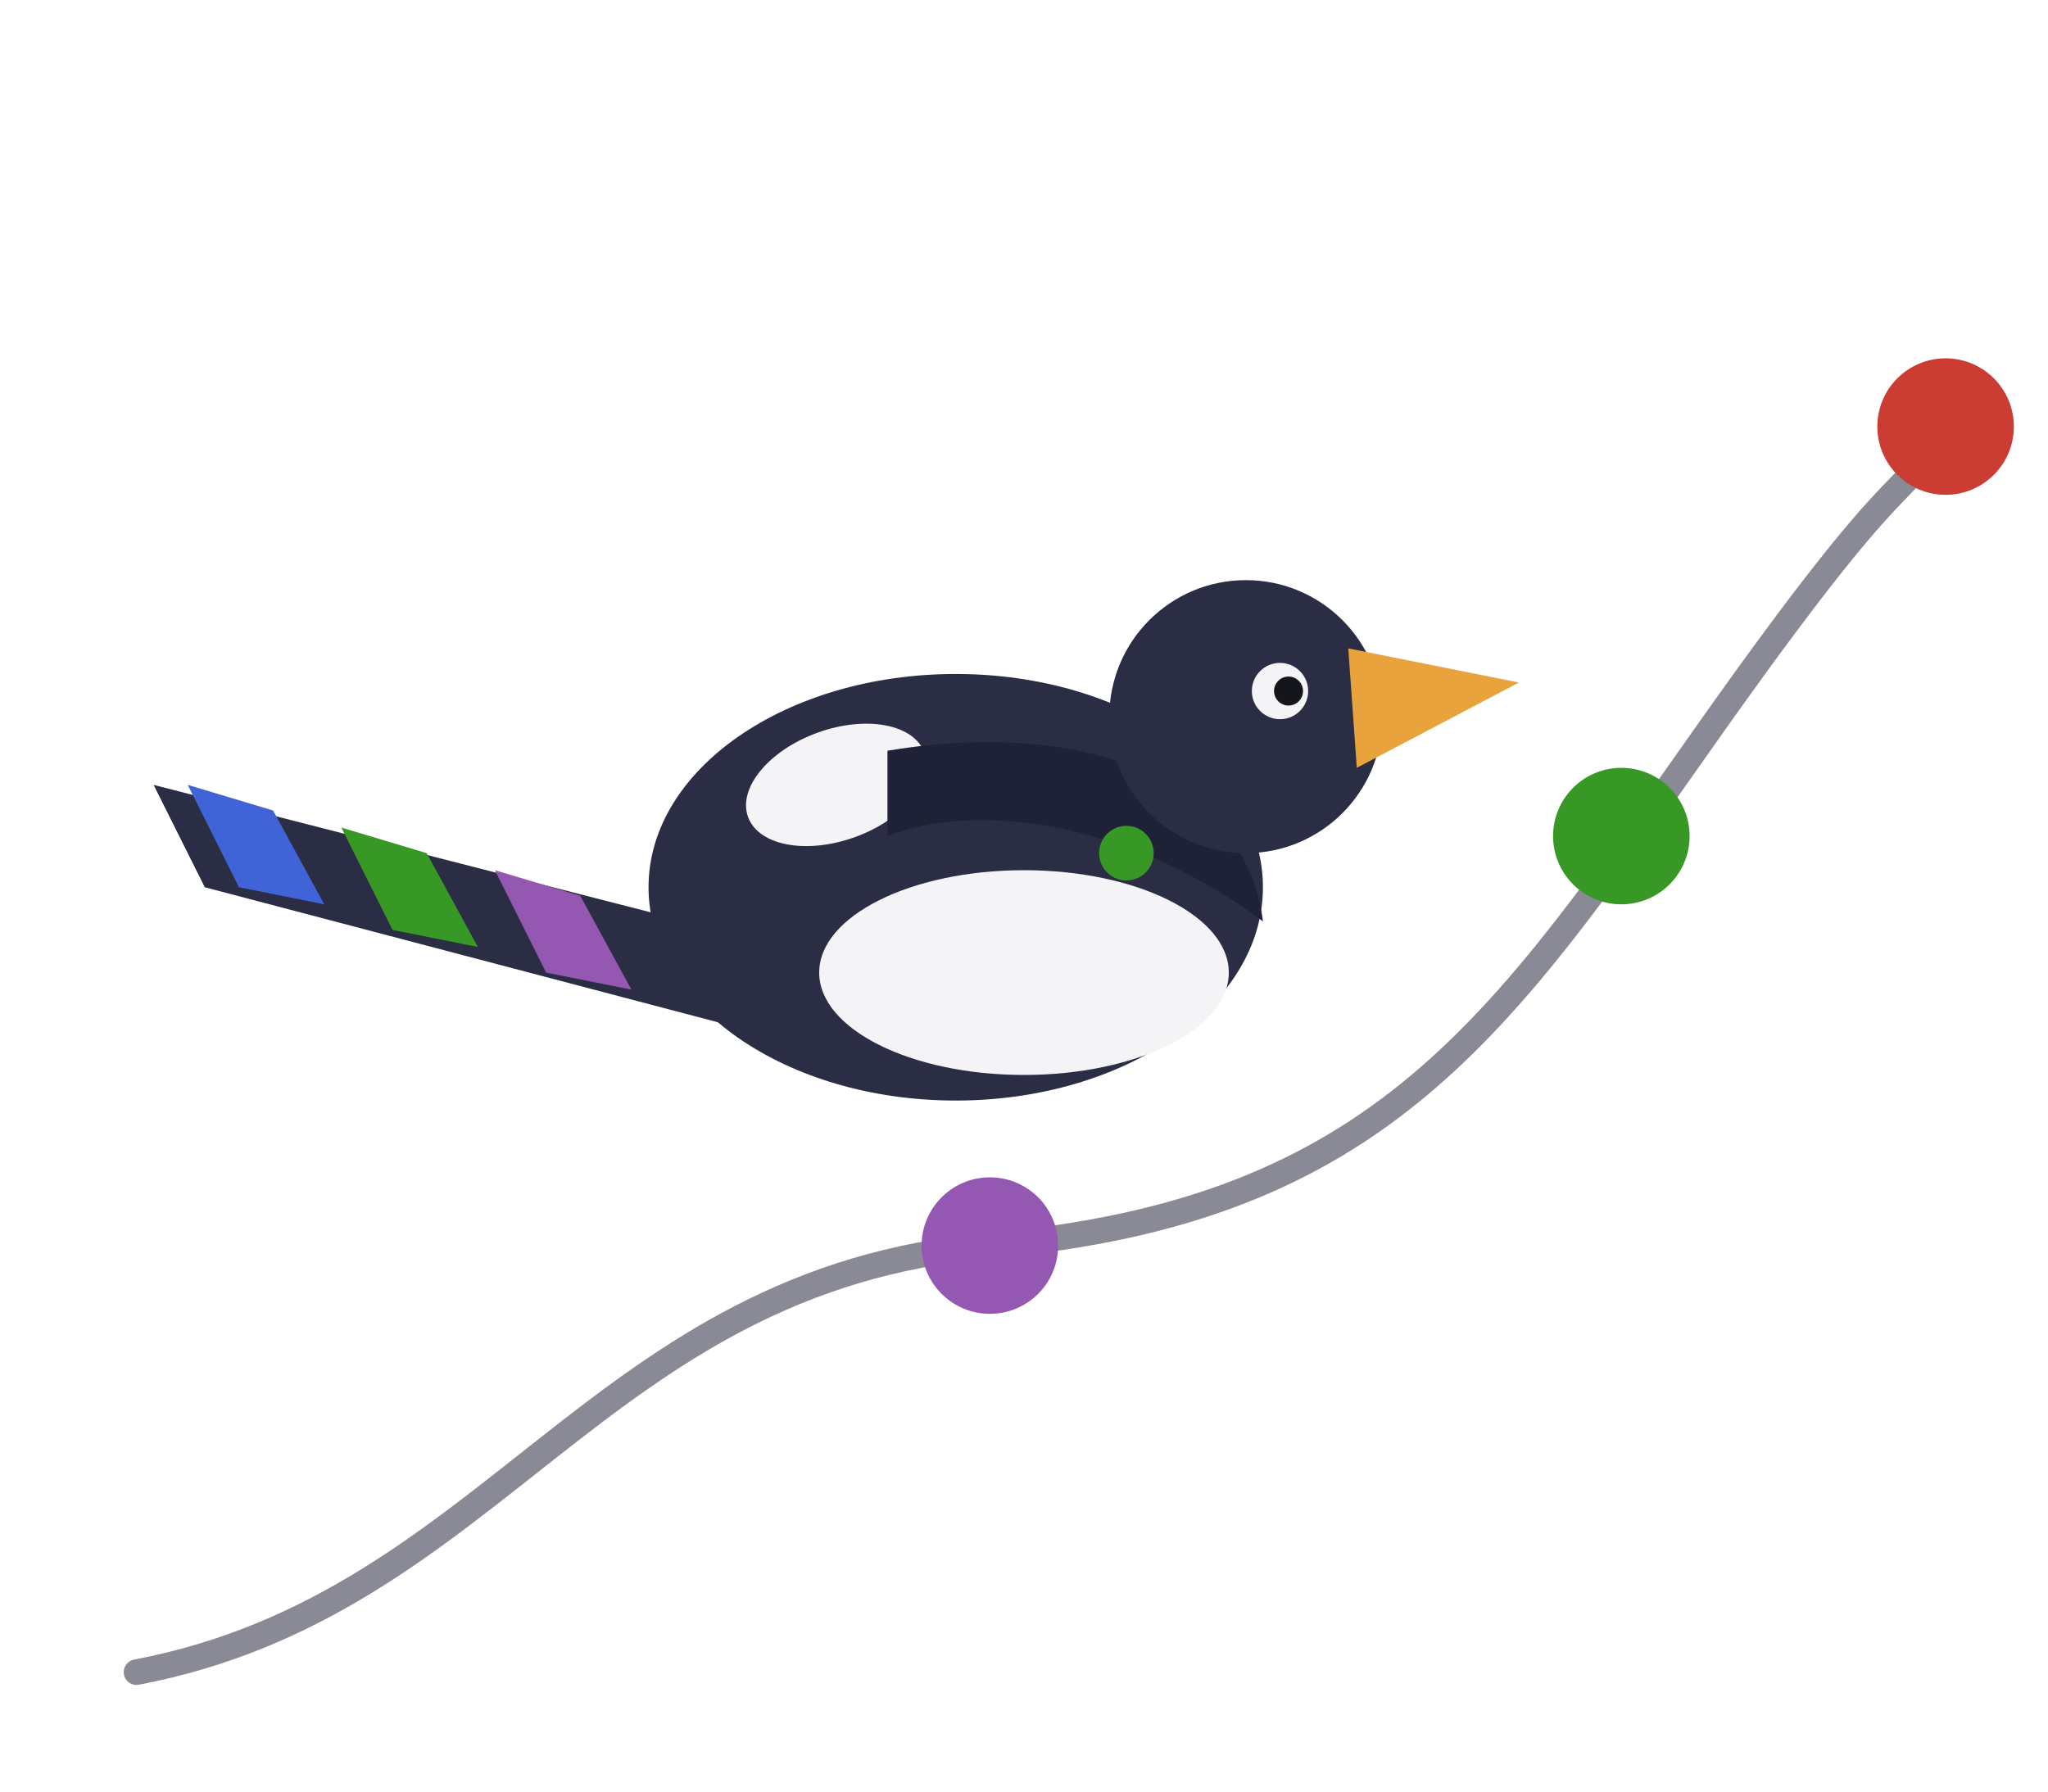
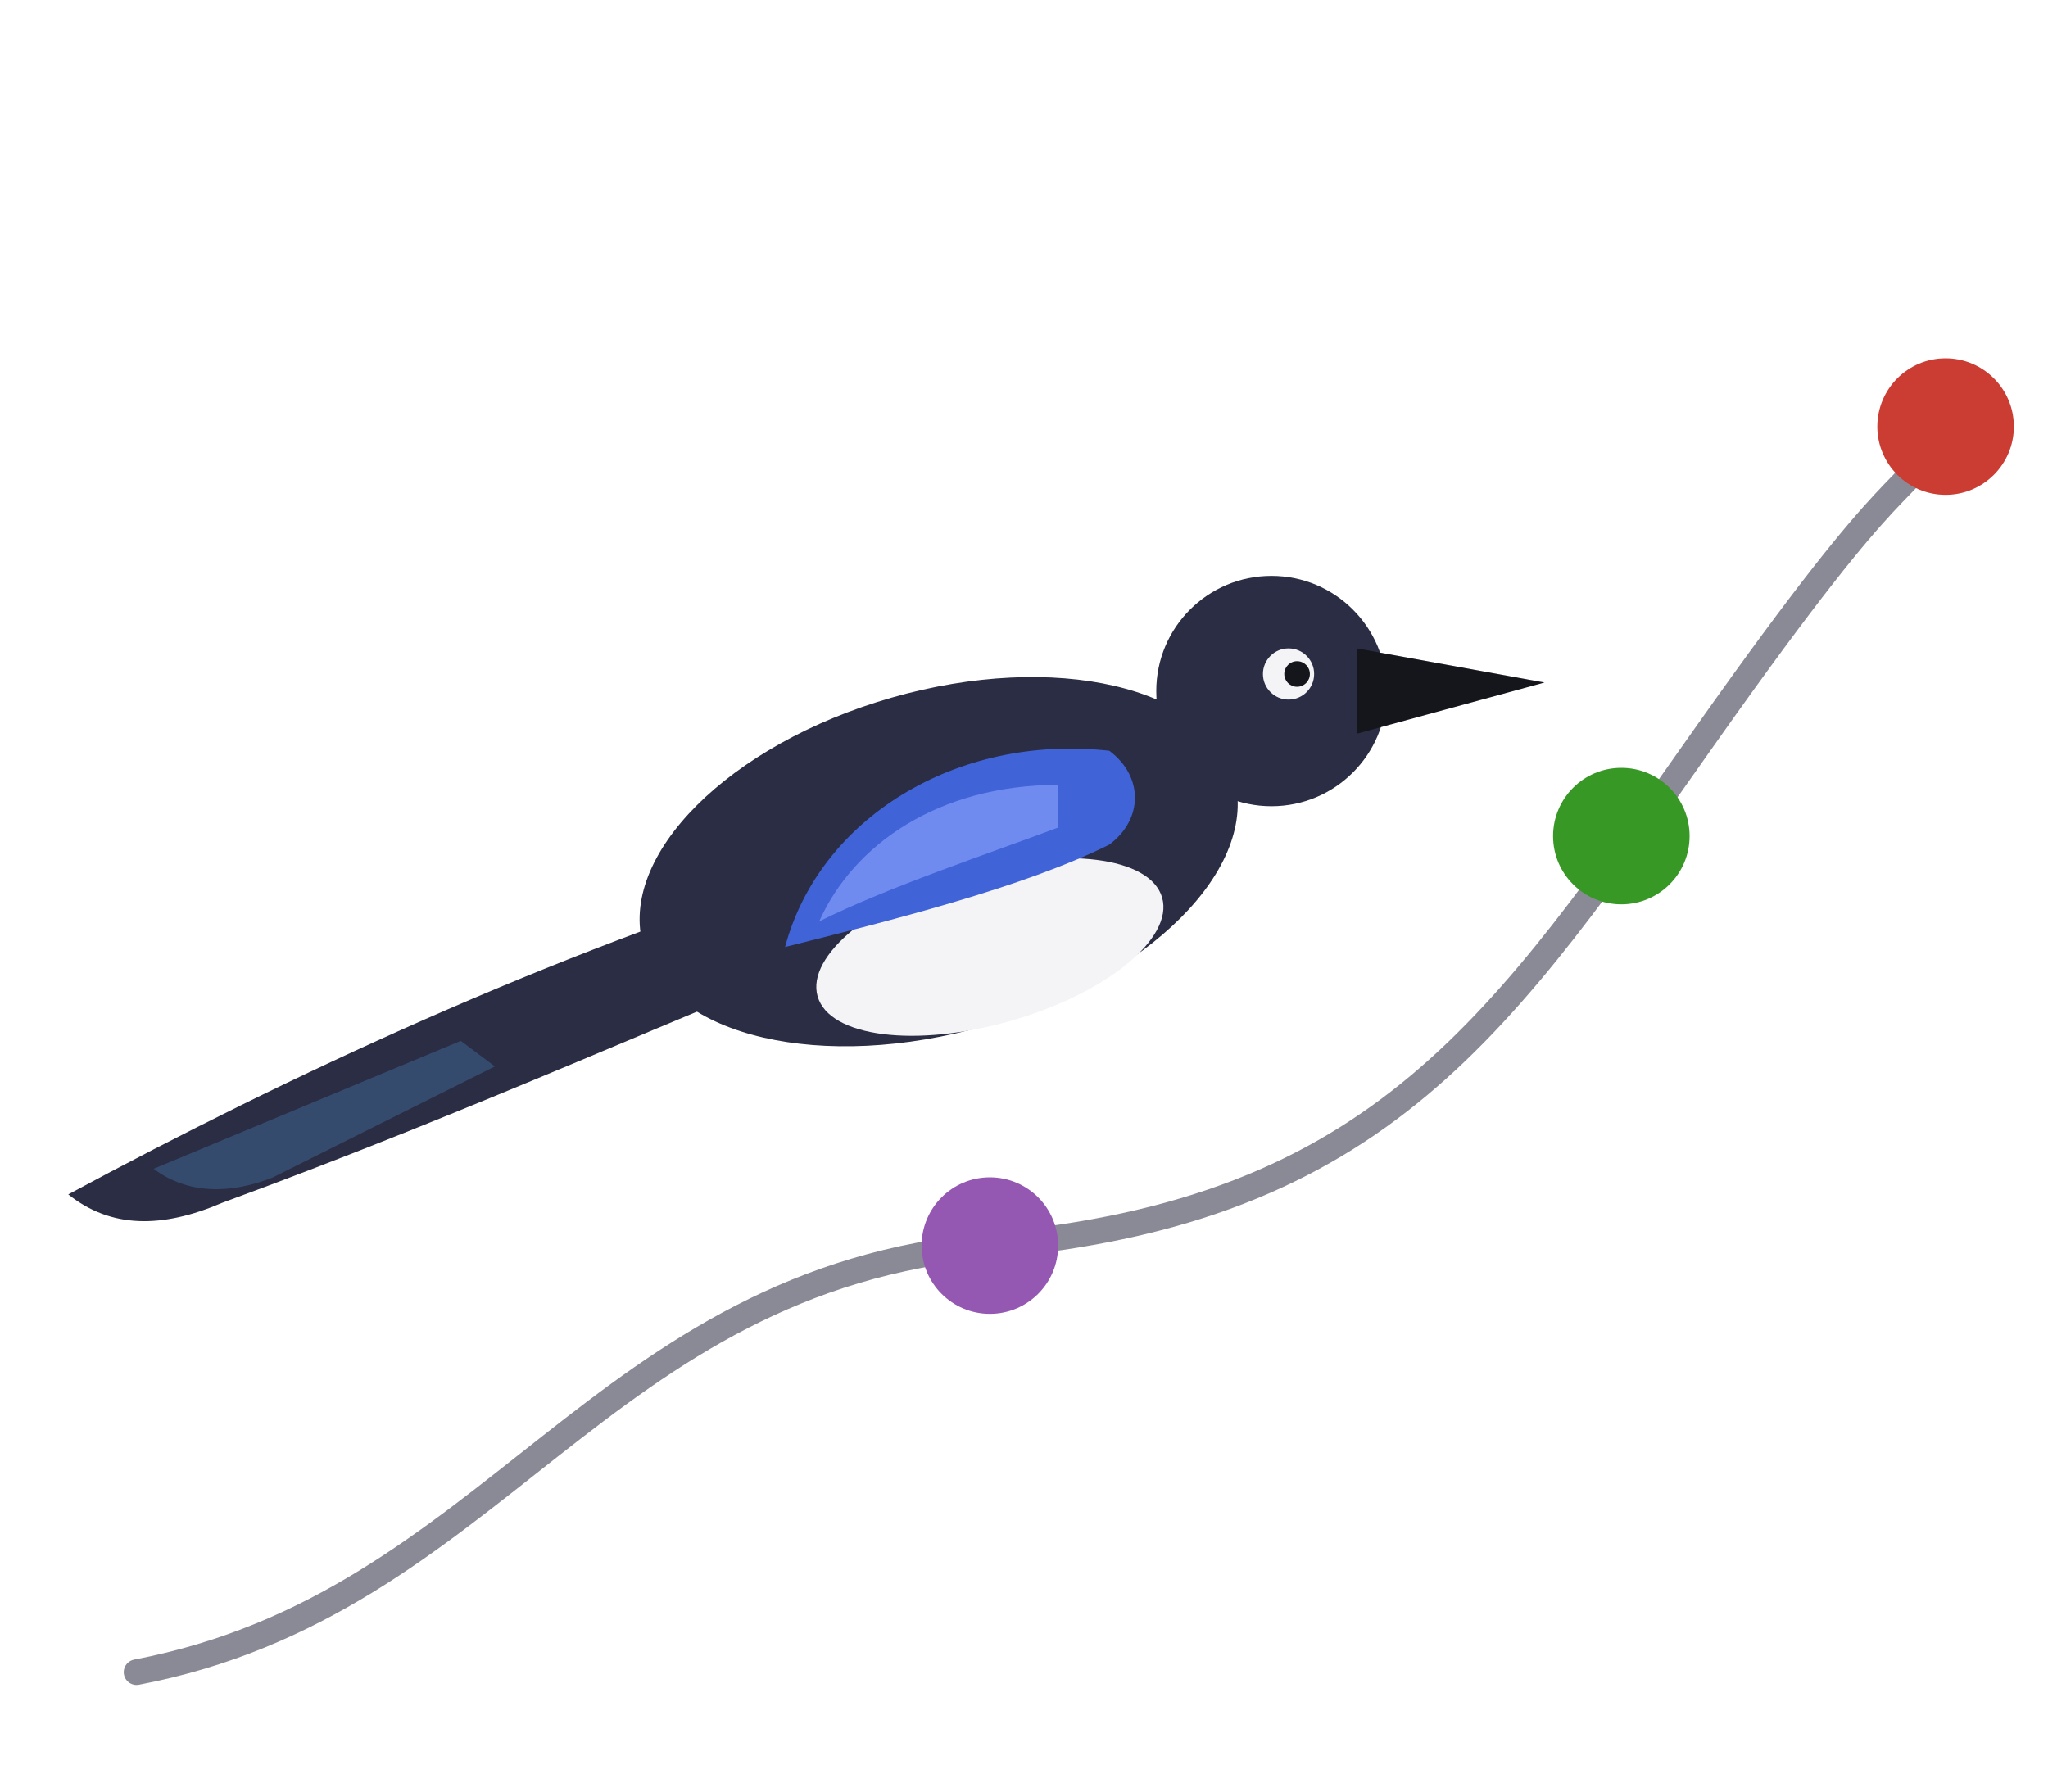
- <svg xmlns="http://www.w3.org/2000/svg" viewBox="0 0 240 210" width="240" height="210" role="img" aria-label="A magpie following Ariadne's thread, in Julia colors">
+ <svg xmlns="http://www.w3.org/2000/svg" viewBox="0 0 240 210" width="240" height="210" role="img" aria-label="A black-billed magpie following Ariadne's thread, in Julia colors">
  <path d="M 16 196 C 58 188 70 150 116 146 S 176 120 200 86 S 222 60 228 50" fill="none" stroke="#8a8a96" stroke-width="3" stroke-linecap="round" />
  <circle cx="116" cy="146" r="8" fill="#9558B2" />
  <circle cx="190" cy="98" r="8" fill="#389826" />
  <circle cx="228" cy="50" r="8" fill="#CB3C33" />
  <g>
-     <path d="M 96 112 L 18 92 L 24 104 L 100 124 Z" fill="#2a2d43" />
-     <path d="M 32 95  L 22 92  L 28 104 L 38 106 Z" fill="#4063D8" />
-     <path d="M 50 100 L 40 97  L 46 109 L 56 111 Z" fill="#389826" />
-     <path d="M 68 105 L 58 102 L 64 114 L 74 116 Z" fill="#9558B2" />
-     <ellipse cx="112" cy="104" rx="36" ry="25" fill="#2a2d43" />
-     <ellipse cx="120" cy="114" rx="24" ry="12" fill="#f4f4f7" />
-     <ellipse cx="98" cy="92" rx="11" ry="6.5" fill="#f4f4f7" transform="rotate(-20 98 92)" />
-     <path d="M 104 88 C 128 84 146 92 148 108 C 132 96 114 94 104 98 Z" fill="#1f2236" />
-     <circle cx="132" cy="100" r="3.2" fill="#389826" />
-     <circle cx="146" cy="84" r="16" fill="#2a2d43" />
-     <path d="M 158 76 L 178 80 L 159 90 Z" fill="#e8a33d" />
-     <circle cx="150" cy="81" r="3.3" fill="#f4f4f7" />
-     <circle cx="151" cy="81" r="1.7" fill="#15151c" />
+     <path d="M 96 102 C 64 112 34 126 8 140 C 13 144 19 144 26 141 C 56 130 82 118 98 112 Z" fill="#2a2d43" />
+     <path d="M 54 122 C 42 127 30 132 18 137 C 22 140 27 140 32 138 C 42 133 52 128 58 125 Z" fill="#3a5a86" opacity="0.65" />
+     <ellipse cx="110" cy="101" rx="36" ry="20" transform="rotate(-16 110 101)" fill="#2a2d43" />
+     <ellipse cx="116" cy="111" rx="21" ry="9" transform="rotate(-16 116 111)" fill="#f4f4f7" />
+     <path d="M 130 88 C 112 86 96 96 92 111 C 104 108 120 104 130 99 C 134 96 134 91 130 88 Z" fill="#4063D8" />
+     <path d="M 124 92 C 110 92 100 99 96 108 C 104 104 116 100 124 97 Z" fill="#6f8bef" />
+     <circle cx="149" cy="81" r="13.5" fill="#2a2d43" />
+     <path d="M 159 76 L 181 80 L 159 86 Z" fill="#15151c" />
+     <circle cx="151" cy="79" r="3" fill="#f4f4f7" />
+     <circle cx="152" cy="79" r="1.5" fill="#15151c" />
  </g>
</svg>
